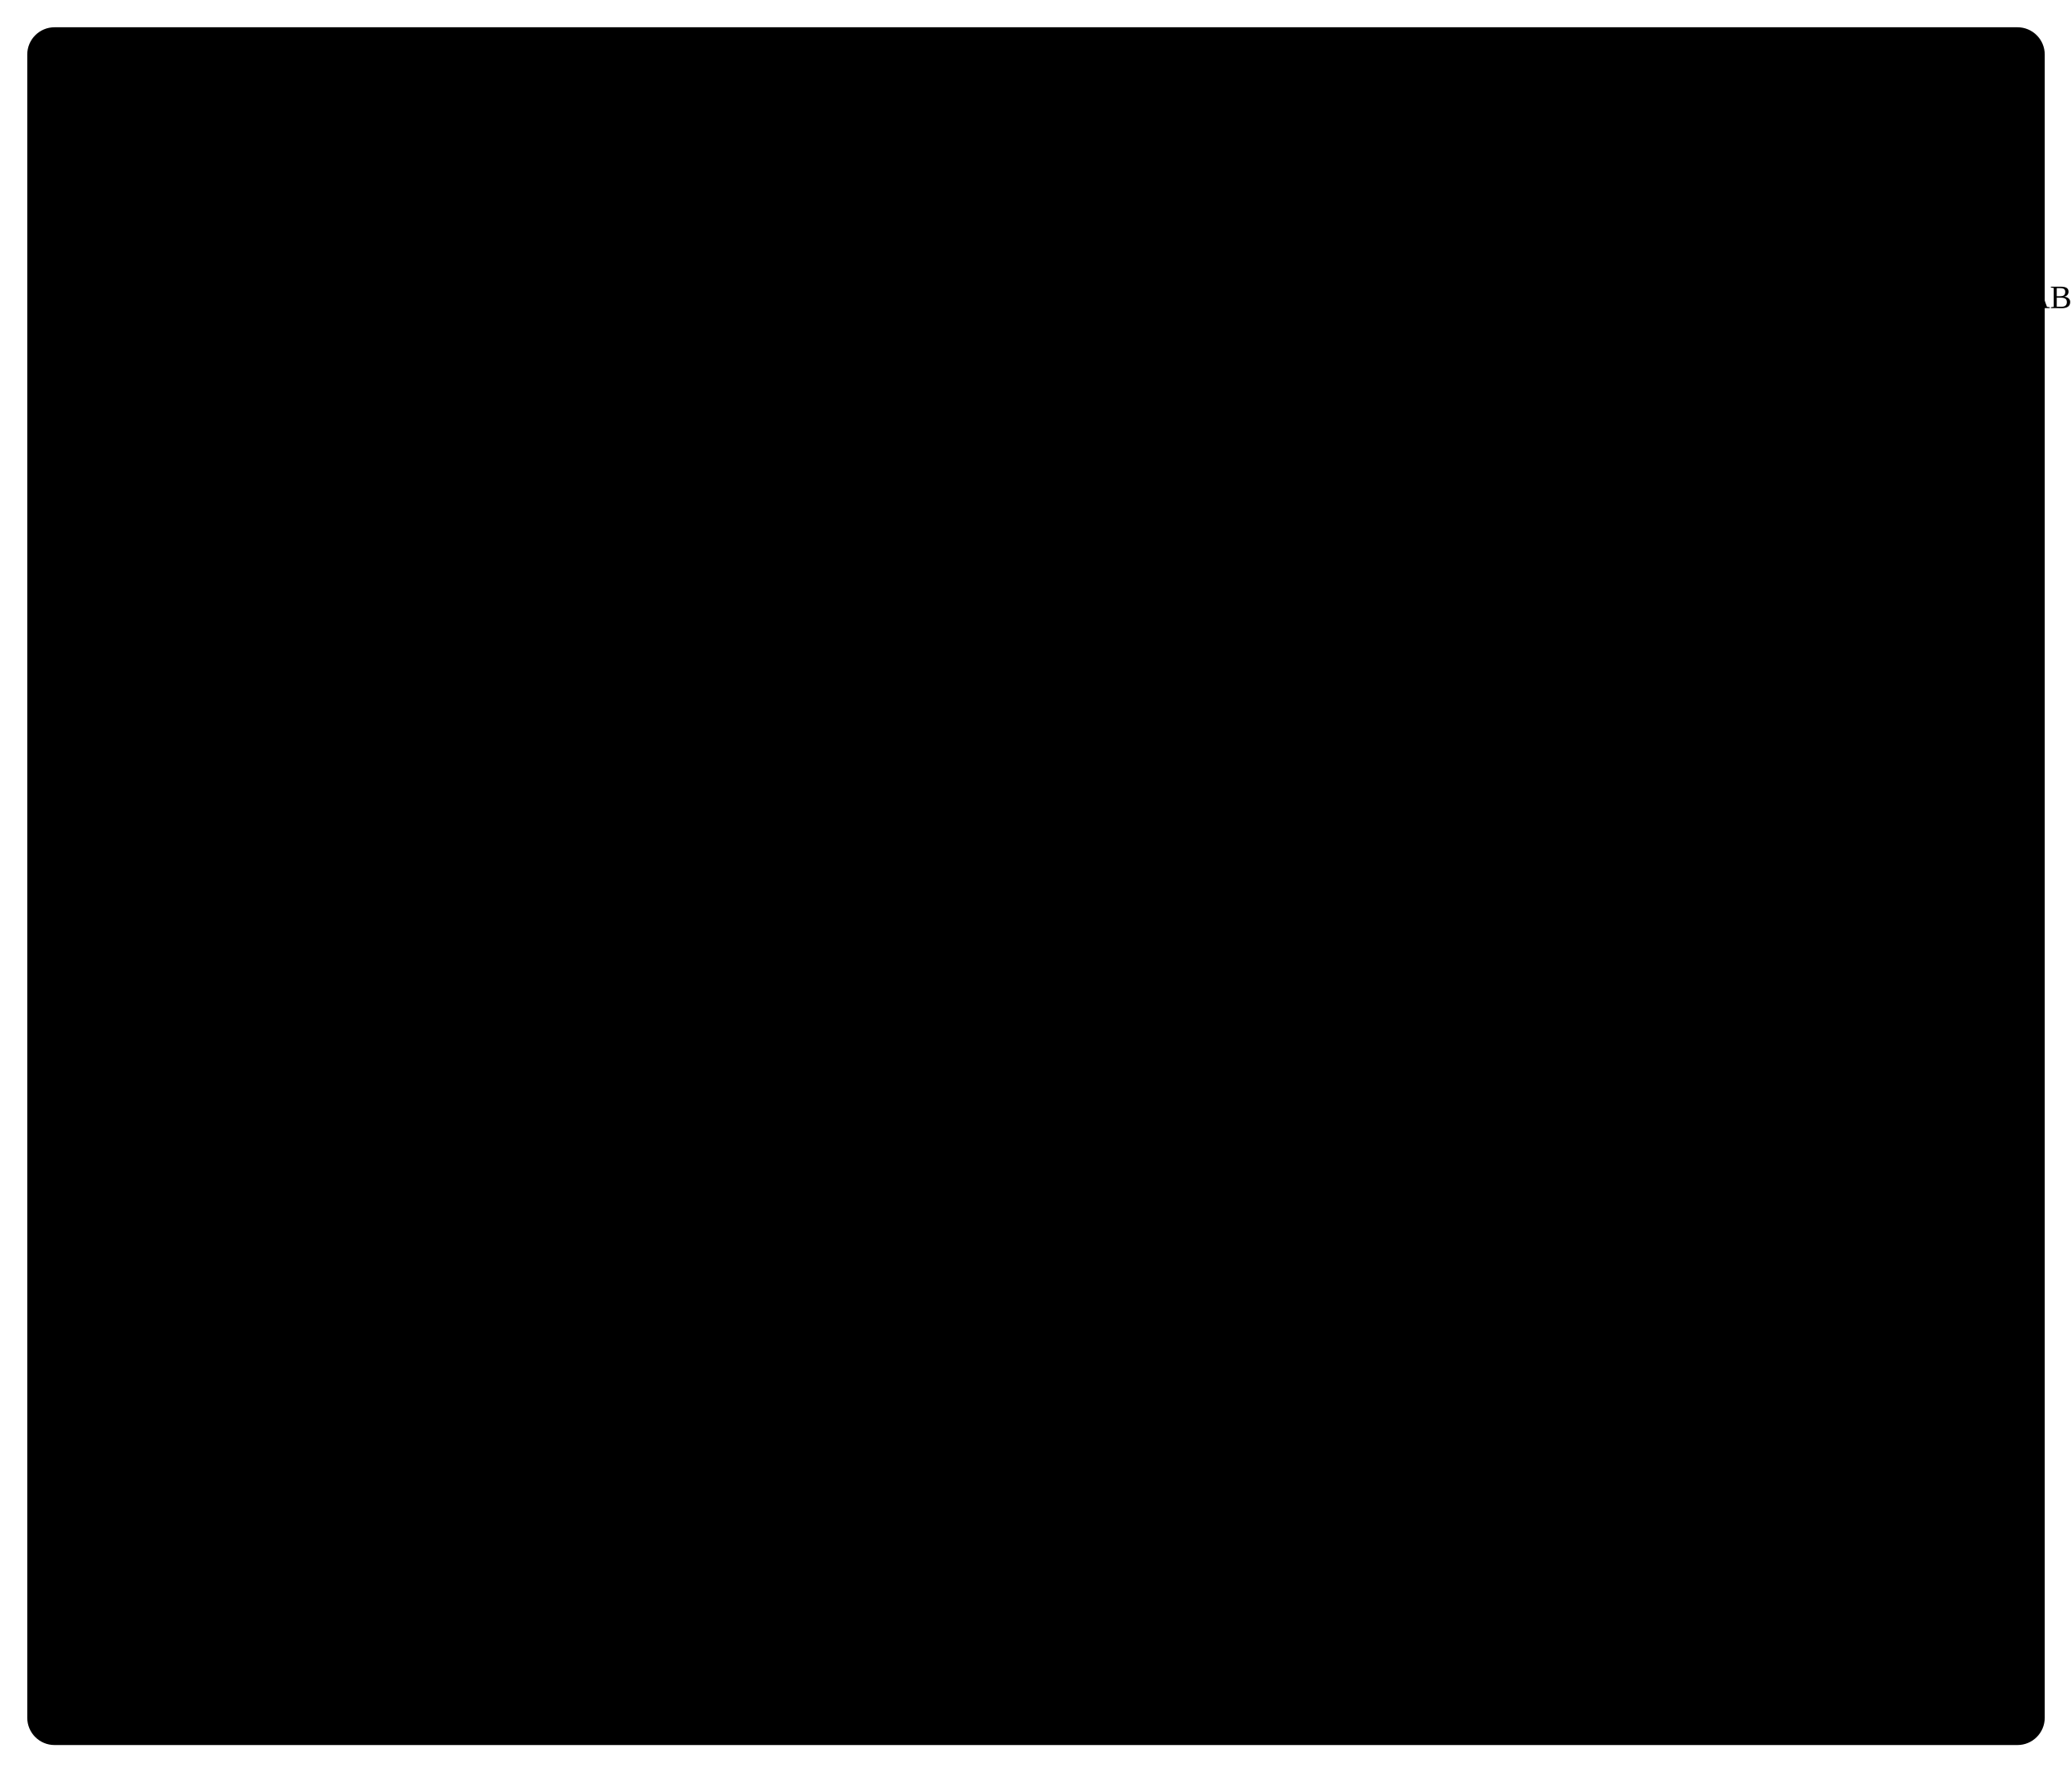
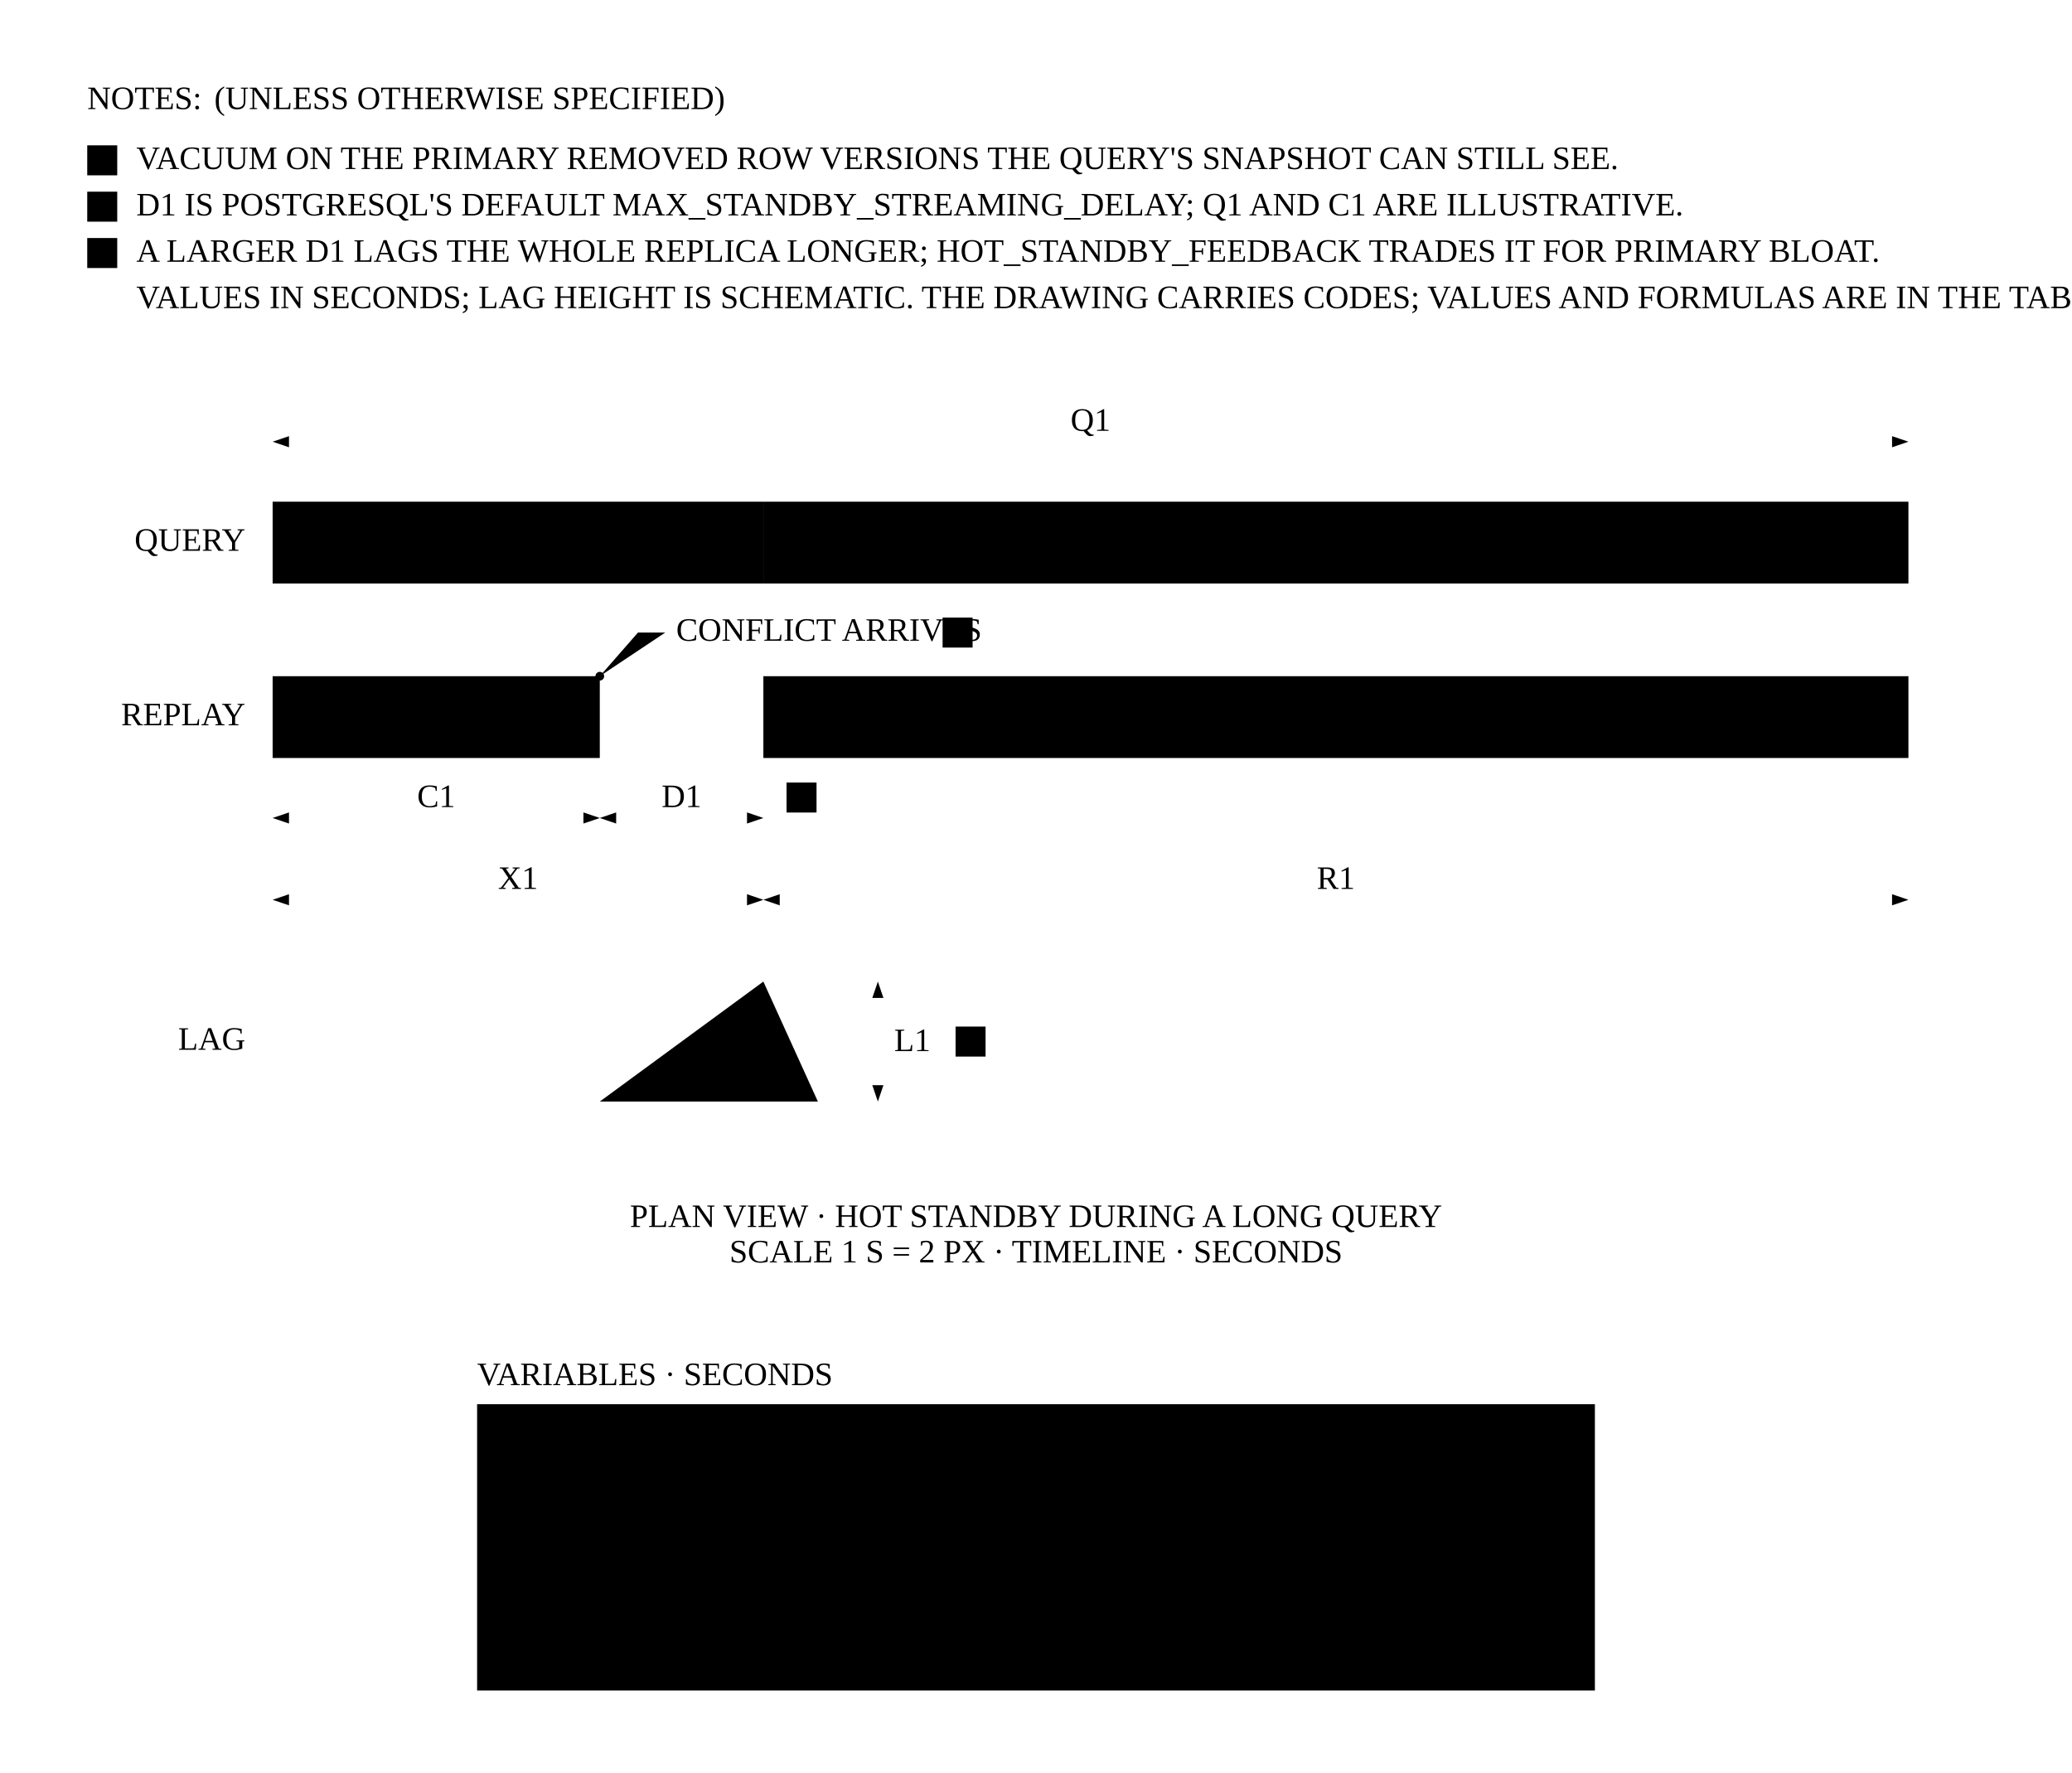
<svg xmlns="http://www.w3.org/2000/svg" class="dwg" viewBox="0 0 760 650">
  <defs>
    <marker id="dp-rc-ah" viewBox="0 0 10 10" refX="10" refY="5" markerWidth="6" markerHeight="6" markerUnits="userSpaceOnUse" orient="auto-start-reverse">
      <path class="ah ink" d="M0,1.6L10,5L0,8.4Z" />
    </marker>
    <marker id="dp-rc-ah-hl" viewBox="0 0 10 10" refX="10" refY="5" markerWidth="6" markerHeight="6" markerUnits="userSpaceOnUse" orient="auto-start-reverse">
      <path class="ah hl" d="M0,1.6L10,5L0,8.4Z" />
    </marker>
    <pattern id="dp-rc-hatch" width="5" height="5" patternUnits="userSpaceOnUse" patternTransform="rotate(45)">
      <path class="hatch-ln" d="M0,0V5" />
    </pattern>
  </defs>
-   <rect class="sheet" x="10" y="10" width="740" height="630" rx="10" />
  <text class="nth" x="32" y="40">NOTES:</text>
  <text class="nt" x="78.6" y="40">(UNLESS OTHERWISE SPECIFIED)</text>
  <rect class="nb" x="32" y="53.3" width="11" height="11" />
  <text class="nbt" x="37.5" y="61.5" text-anchor="middle">1</text>
  <text class="nt" x="50" y="62">VACUUM ON THE PRIMARY REMOVED ROW VERSIONS THE QUERY'S SNAPSHOT CAN STILL SEE.</text>
  <rect class="nb" x="32" y="70.3" width="11" height="11" />
  <text class="nbt" x="37.5" y="78.5" text-anchor="middle">2</text>
  <text class="nt" x="50" y="79">D1 IS POSTGRESQL'S DEFAULT MAX_STANDBY_STREAMING_DELAY; Q1 AND C1 ARE ILLUSTRATIVE.</text>
  <rect class="nb" x="32" y="87.3" width="11" height="11" />
  <text class="nbt" x="37.5" y="95.5" text-anchor="middle">3</text>
  <text class="nt" x="50" y="96">A LARGER D1 LAGS THE WHOLE REPLICA LONGER; HOT_STANDBY_FEEDBACK TRADES IT FOR PRIMARY BLOAT.</text>
  <text class="nt" x="50" y="113">VALUES IN SECONDS; LAG HEIGHT IS SCHEMATIC. THE DRAWING CARRIES CODES; VALUES AND FORMULAS ARE IN THE TABLE.</text>
  <path class="ext" d="M100,181L100,158" />
  <path class="ext" d="M700,181L700,158" />
  <path class="dim" d="M100,162L700,162" marker-start="url(#dp-rc-ah)" marker-end="url(#dp-rc-ah)" />
  <text class="dt" x="400" y="158" text-anchor="middle">Q1</text>
  <text class="sl ink" x="90" y="202" text-anchor="end">QUERY</text>
  <rect class="obj fill-1" x="100" y="184" width="180" height="30" />
  <rect class="slot" x="280" y="184" width="420" height="30" />
  <text class="sl ink" x="190" y="202" text-anchor="middle">RUNS</text>
  <text class="sl" x="490" y="202" text-anchor="middle">CANCELLED AT X1</text>
  <text class="sl ink" x="90" y="266" text-anchor="end">REPLAY</text>
  <rect class="obj fill-2" x="100" y="248" width="120" height="30" />
  <rect class="hatch" x="220" y="248" width="60" height="30" fill="url(#dp-rc-hatch)" />
  <rect class="obj fill-2" x="280" y="248" width="420" height="30" />
  <text class="sl ink" x="160" y="266" text-anchor="middle">APPLYING</text>
  <text class="sl ink" x="490" y="266" text-anchor="middle">CATCHES UP</text>
  <circle class="dot" cx="220" cy="248" r="1.6" />
  <path class="leader" d="M220,248L234,232H244" />
  <text class="sl ink" x="248" y="235">CONFLICT ARRIVES</text>
  <rect class="nb" x="345.74" y="226.5" width="11" height="11" />
  <text class="nbt" x="351.24" y="234.7" text-anchor="middle">1</text>
  <path class="ext" d="M100,281L100,304" />
  <path class="ext" d="M220,281L220,304" />
  <path class="dim" d="M100,300L220,300" marker-start="url(#dp-rc-ah)" marker-end="url(#dp-rc-ah)" />
  <text class="dt" x="160" y="296" text-anchor="middle">C1</text>
  <path class="ext" d="M280,281L280,304" />
  <path class="dim hl" d="M220,300L280,300" marker-start="url(#dp-rc-ah-hl)" marker-end="url(#dp-rc-ah-hl)" />
  <text class="dt hl" x="250" y="296" text-anchor="middle">D1</text>
  <rect class="nb" x="288.5" y="287" width="11" height="11" />
  <text class="nbt" x="294" y="295.2" text-anchor="middle">2</text>
  <path class="ext" d="M100,303L100,334" />
  <path class="ext" d="M280,303L280,334" />
  <path class="dim" d="M100,330L280,330" marker-start="url(#dp-rc-ah)" marker-end="url(#dp-rc-ah)" />
  <text class="dt" x="190" y="326" text-anchor="middle">X1</text>
  <path class="ext" d="M700,281L700,334" />
  <path class="dim" d="M280,330L700,330" marker-start="url(#dp-rc-ah)" marker-end="url(#dp-rc-ah)" />
  <text class="dt" x="490" y="326" text-anchor="middle">R1</text>
  <text class="sl ink" x="90" y="385" text-anchor="end">LAG</text>
  <path class="ext" d="M100,404L700,404" />
  <path class="obj fill-2" d="M220,404L280,360L300,404Z" />
  <path class="ext" d="M283,360L326,360" />
  <path class="dim" d="M322,360L322,404" marker-start="url(#dp-rc-ah)" marker-end="url(#dp-rc-ah)" />
  <text class="dt" x="328" y="385.5">L1</text>
  <rect class="nb" x="350.5" y="376.5" width="11" height="11" />
  <text class="nbt" x="356" y="384.7" text-anchor="middle">3</text>
  <text class="vt" x="380" y="450" text-anchor="middle">PLAN VIEW · HOT STANDBY DURING A LONG QUERY</text>
  <text class="vs" x="380" y="463" text-anchor="middle">SCALE 1 S = 2 PX · TIMELINE · SECONDS</text>
  <text class="vt" x="175" y="508">VARIABLES · SECONDS</text>
  <rect class="tbl" x="175" y="515" width="410" height="105" />
  <path class="tbl" d="M175,530L585,530" />
  <path class="tbl" d="M175,545L585,545" />
  <path class="tbl" d="M175,560L585,560" />
  <path class="tbl" d="M175,575L585,575" />
  <path class="tbl" d="M175,590L585,590" />
  <path class="tbl" d="M175,605L585,605" />
  <path class="tbl" d="M215,515L215,620" />
  <path class="tbl" d="M465,515L465,620" />
  <text class="th" x="181" y="525.2">CODE</text>
  <text class="th" x="340" y="525.2" text-anchor="middle">VARIABLE</text>
  <text class="th" x="525" y="525.2" text-anchor="middle">VALUE</text>
  <text class="tc" x="181" y="540.7">Q1</text>
  <text class="tc" x="340" y="540.7" text-anchor="middle">run time the analytical query needs</text>
  <text class="tc" x="525" y="540.7" text-anchor="middle">300</text>
  <text class="tc" x="181" y="555.7">C1</text>
  <text class="tc" x="340" y="555.7" text-anchor="middle">when a conflicting cleanup record arrives</text>
  <text class="tc" x="525" y="555.7" text-anchor="middle">60</text>
  <text class="tc" x="181" y="570.7">D1</text>
  <text class="tc" x="340" y="570.7" text-anchor="middle">max_standby_streaming_delay, the default</text>
  <text class="tc" x="525" y="570.7" text-anchor="middle">30</text>
  <text class="tc" x="181" y="585.7">X1</text>
  <text class="tc" x="340" y="585.7" text-anchor="middle">query cancelled</text>
  <text class="tc" x="525" y="585.7" text-anchor="middle">C1 + D1 = 90</text>
  <text class="tc" x="181" y="600.7">R1</text>
  <text class="tc" x="340" y="600.7" text-anchor="middle">work left undone</text>
  <text class="tc" x="525" y="600.7" text-anchor="middle">Q1 − X1 = 210</text>
  <text class="tc" x="181" y="615.7">L1</text>
  <text class="tc" x="340" y="615.7" text-anchor="middle">peak replica lag for every other reader</text>
  <text class="tc" x="525" y="615.7" text-anchor="middle">D1 = 30</text>
</svg>
